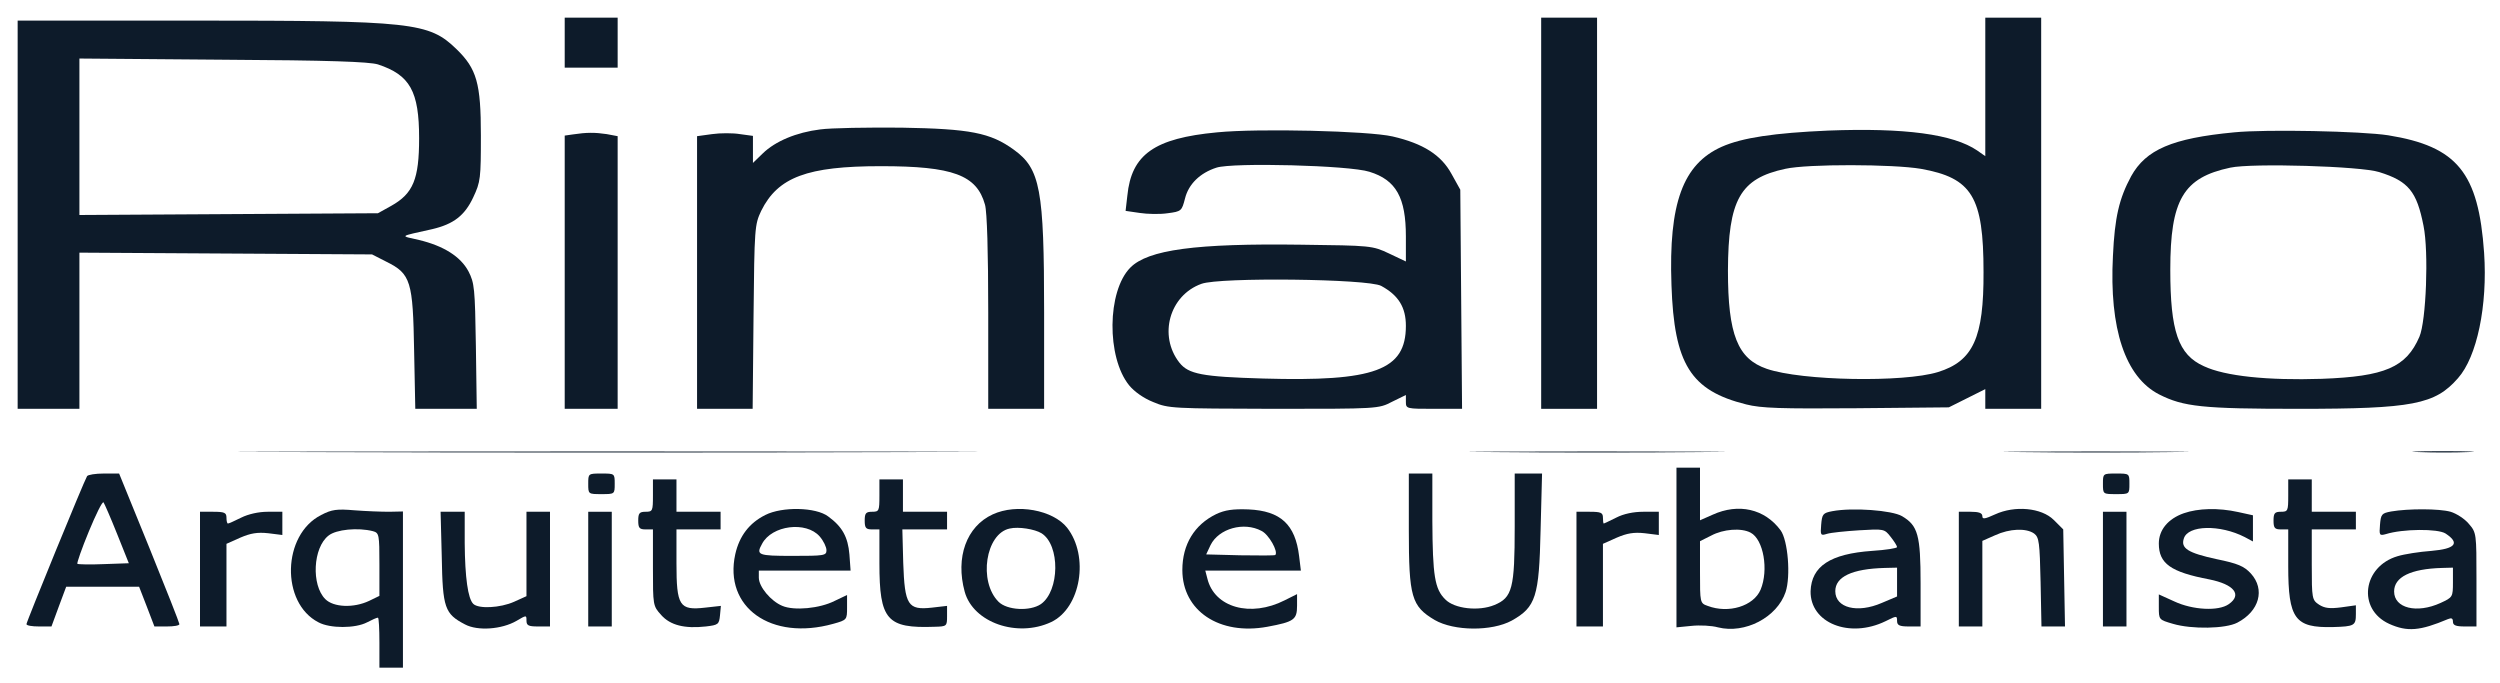
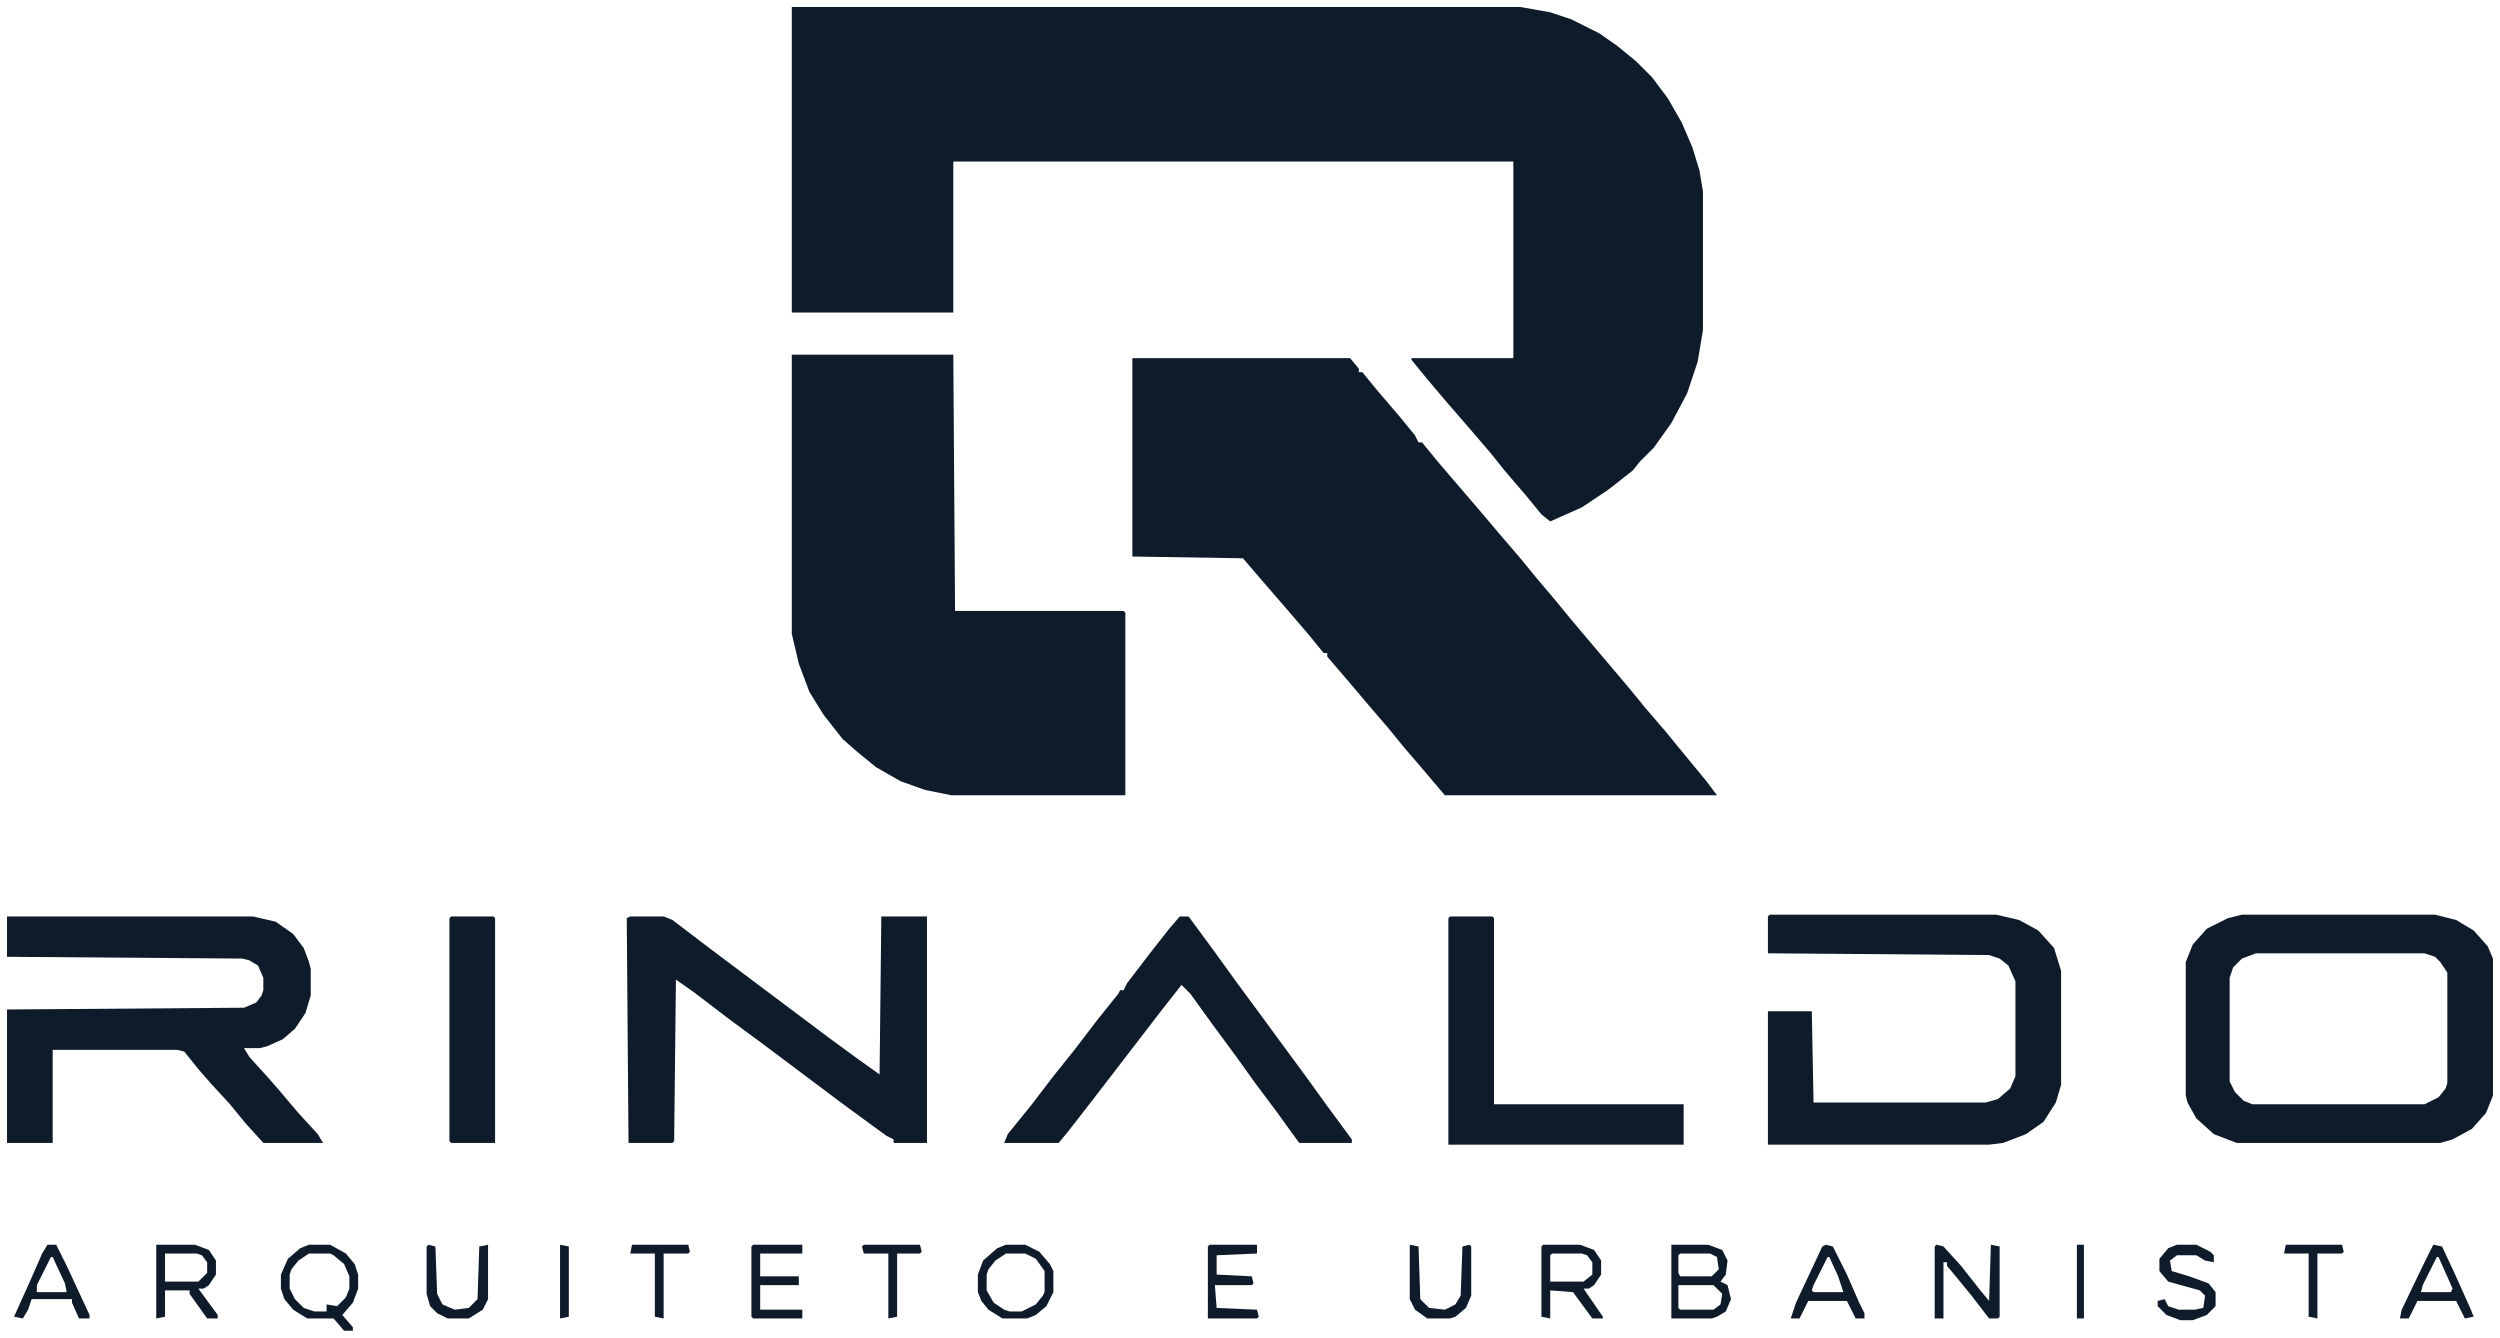
- <svg xmlns="http://www.w3.org/2000/svg" viewBox="0 0 850 232">
-   <g transform="translate(0.0,0)">
-     <g transform="translate(0,139) scale(0.1,-0.1)" fill="#0D1B2A" stroke="none">
-       <path d="M1920 1245 l0 -85 90 0 90 0 0 85 0 85 -90 0 -90 0 0 -85z" />
-       <path d="M5240 665 l0 -665 95 0 95 0 0 665 0 665 -95 0 -95 0 0 -665z" />
-       <path d="M6750 1094 l0 -235 -27 19 c-82 56 -247 78 -508 68 -182 -8 -291 -24 -361 -55 -132 -59 -181 -192 -171 -470 9 -269 65 -359 254 -406 51 -13 117 -15 375 -13 l314 3 62 31 62 31 0 -34 0 -33 95 0 95 0 0 665 0 665 -95 0 -95 0 0 -236z m-219 -278 c174 -31 213 -95 213 -351 1 -223 -35 -303 -155 -340 -116 -36 -463 -30 -582 11 -99 34 -132 116 -132 334 1 241 41 313 195 346 76 17 367 16 461 0z" />
-       <path d="M60 660 l0 -660 105 0 105 0 0 265 0 266 498 -3 497 -3 49 -25 c83 -41 90 -67 94 -302 l4 -198 104 0 105 0 -3 213 c-3 197 -5 215 -25 254 -27 51 -85 87 -168 107 -66 15 -71 11 45 37 72 17 110 46 139 108 25 53 26 65 26 211 0 177 -14 226 -83 293 -94 91 -147 97 -894 97 l-598 0 0 -660z m1225 511 c109 -36 140 -91 140 -251 0 -139 -20 -188 -95 -230 l-45 -25 -507 -3 -508 -3 0 266 0 266 488 -4 c364 -2 497 -7 527 -16z" />
-       <path d="M2789 950 c-81 -10 -153 -40 -196 -82 l-33 -32 0 46 0 46 -44 6 c-24 4 -67 4 -95 0 l-51 -7 0 -463 0 -464 94 0 95 0 3 313 c3 304 4 313 26 360 57 115 157 152 407 152 245 0 326 -30 354 -131 7 -24 11 -161 11 -366 l0 -328 95 0 95 0 0 329 c0 418 -13 487 -103 552 -80 58 -149 71 -382 75 -115 1 -240 -1 -276 -6z" />
-       <path d="M4138 940 c-213 -20 -291 -75 -305 -215 l-6 -52 48 -7 c26 -4 69 -5 95 -1 47 6 48 8 59 50 12 49 51 87 107 105 55 18 452 8 520 -14 91 -28 124 -88 124 -220 l0 -85 -57 27 c-57 27 -62 27 -298 30 -359 5 -522 -17 -582 -78 -79 -80 -81 -305 -4 -400 17 -21 49 -44 82 -57 52 -22 66 -22 410 -23 354 0 356 0 402 24 l47 23 0 -23 c0 -24 2 -24 96 -24 l95 0 -3 373 -3 372 -30 54 c-35 64 -96 103 -200 127 -82 19 -456 28 -597 14z m558 -522 c59 -32 84 -73 84 -136 0 -151 -106 -190 -485 -179 -208 6 -254 15 -285 54 -72 92 -34 229 75 268 62 23 567 17 611 -7z" />
-       <path d="M7596 940 c-211 -20 -300 -59 -350 -149 -41 -76 -56 -140 -62 -271 -13 -248 42 -412 157 -471 83 -42 147 -49 474 -49 389 0 464 15 542 104 65 73 101 247 89 426 -19 273 -91 362 -326 400 -89 14 -415 21 -524 10z m493 -135 c100 -31 128 -66 151 -183 18 -88 9 -324 -14 -377 -45 -104 -117 -135 -332 -143 -184 -6 -329 9 -401 43 -87 39 -114 119 -114 328 0 238 44 313 204 347 74 16 444 5 506 -15z" />
-       <path d="M1948 933 l-28 -4 0 -465 0 -464 90 0 90 0 0 464 0 463 -37 7 c-40 6 -69 6 -115 -1z" />
-     </g>
-   </g>
-   <g transform="translate(3.0,153)">
-     <g transform="translate(0,79) scale(0.1,-0.1)" fill="#0D1B2A" stroke="none">
-       <path d="M1018 783 c563 -2 1481 -2 2040 0 559 1 99 2 -1023 2 -1122 0 -1580 -1 -1017 -2z" />
-       <path d="M5048 783 c193 -2 511 -2 705 0 193 1 35 2 -353 2 -388 0 -546 -1 -352 -2z" />
-       <path d="M6843 783 c142 -2 372 -2 510 0 139 1 23 2 -258 2 -280 0 -394 -1 -252 -2z" />
-       <path d="M8193 783 c48 -2 125 -2 170 0 45 1 6 3 -88 3 -93 0 -130 -2 -82 -3z" />
-       <path d="M5670 459 l0 -272 51 5 c28 3 69 1 90 -5 92 -23 201 34 230 120 18 54 8 176 -17 210 -54 73 -143 93 -231 53 l-43 -19 0 89 0 90 -40 0 -40 0 0 -271z m252 50 c44 -23 62 -127 34 -194 -24 -56 -109 -82 -180 -55 -26 9 -26 11 -26 115 l0 105 38 19 c41 22 102 27 134 10z" />
-       <path d="M266 701 c-10 -16 -206 -495 -206 -503 0 -5 19 -8 43 -8 l42 0 25 68 25 67 124 0 124 0 26 -67 26 -68 42 0 c24 0 43 3 43 8 0 4 -46 121 -102 259 l-103 253 -52 0 c-28 0 -54 -4 -57 -9z m102 -196 l40 -100 -85 -3 c-47 -2 -87 -1 -90 1 -2 3 15 52 39 110 24 58 46 103 50 99 3 -4 24 -52 46 -107z" />
-       <path d="M1970 675 c0 -35 0 -35 45 -35 45 0 45 0 45 35 0 35 0 35 -45 35 -45 0 -45 0 -45 -35z" />
-       <path d="M4760 518 c0 -228 9 -259 88 -306 66 -38 194 -39 262 -2 82 46 93 81 98 307 l5 193 -47 0 -46 0 0 -181 c0 -209 -8 -241 -69 -266 -53 -22 -136 -13 -167 19 -36 35 -43 81 -44 266 l0 162 -40 0 -40 0 0 -192z" />
-       <path d="M7120 675 c0 -35 0 -35 45 -35 45 0 45 0 45 35 0 35 0 35 -45 35 -45 0 -45 0 -45 -35z" />
-       <path d="M2190 635 c0 -52 -1 -55 -25 -55 -21 0 -25 -5 -25 -30 0 -25 4 -30 25 -30 l25 0 0 -130 c0 -128 0 -130 28 -161 31 -35 80 -47 152 -39 42 5 45 7 48 38 l3 32 -54 -6 c-87 -10 -97 6 -97 151 l0 115 75 0 75 0 0 30 0 30 -75 0 -75 0 0 55 0 55 -40 0 -40 0 0 -55z" />
-       <path d="M2960 635 c0 -52 -1 -55 -25 -55 -21 0 -25 -5 -25 -30 0 -25 4 -30 25 -30 l25 0 0 -115 c0 -193 25 -222 188 -216 41 1 42 2 42 36 l0 35 -52 -6 c-81 -9 -92 8 -97 152 l-3 114 76 0 76 0 0 30 0 30 -75 0 -75 0 0 55 0 55 -40 0 -40 0 0 -55z" />
-       <path d="M7750 635 c0 -52 -1 -55 -25 -55 -21 0 -25 -5 -25 -30 0 -25 4 -30 25 -30 l25 0 0 -125 c0 -180 23 -210 152 -207 73 2 78 5 78 44 l0 30 -50 -7 c-39 -5 -56 -3 -75 9 -24 16 -25 20 -25 136 l0 120 75 0 75 0 0 30 0 30 -75 0 -75 0 0 55 0 55 -40 0 -40 0 0 -55z" />
-       <path d="M1062 569 c-133 -67 -138 -299 -9 -365 39 -21 125 -21 165 0 17 9 33 16 37 16 3 0 5 -38 5 -85 l0 -85 40 0 40 0 0 266 0 265 -47 -1 c-27 0 -79 2 -118 5 -59 5 -77 3 -113 -16z m176 -55 c21 -6 22 -11 22 -113 l0 -107 -35 -17 c-53 -25 -121 -22 -149 6 -48 48 -42 175 11 216 26 21 100 28 151 15z" />
-       <path d="M2572 569 c-54 -27 -88 -71 -102 -133 -40 -181 122 -296 333 -237 47 13 47 14 47 56 l0 42 -42 -20 c-51 -26 -138 -34 -178 -17 -39 16 -80 65 -80 96 l0 24 156 0 156 0 -4 55 c-5 59 -24 94 -72 129 -42 32 -157 34 -214 5z m185 -73 c13 -15 23 -36 23 -47 0 -18 -8 -19 -115 -19 -119 0 -125 3 -104 41 33 63 150 78 196 25z" />
-       <path d="M3345 571 c-89 -41 -127 -146 -95 -263 29 -105 179 -157 294 -103 101 48 130 224 54 321 -48 60 -171 83 -253 45z m166 -64 c64 -40 62 -196 -2 -241 -37 -25 -115 -21 -144 8 -69 69 -44 232 38 249 30 7 85 -2 108 -16z" />
-       <path d="M4105 572 c-74 -36 -115 -103 -115 -190 0 -139 126 -223 289 -193 91 17 101 24 101 72 l0 39 -42 -21 c-116 -59 -239 -25 -263 74 l-7 27 162 0 163 0 -6 49 c-13 108 -63 154 -172 159 -53 2 -80 -2 -110 -16z m154 -57 c25 -12 58 -71 47 -82 -2 -2 -55 -2 -119 -1 l-116 3 15 32 c28 56 113 80 173 48z" />
-       <path d="M6200 582 c-32 -6 -35 -10 -38 -46 -3 -36 -2 -38 20 -31 13 4 62 9 109 12 84 5 86 5 107 -22 12 -15 22 -31 22 -35 0 -4 -38 -10 -85 -13 -142 -10 -206 -52 -209 -137 -2 -108 132 -162 255 -102 38 19 39 19 39 1 0 -15 8 -19 40 -19 l40 0 0 146 c0 165 -9 197 -63 229 -34 20 -168 30 -237 17z m220 -241 l0 -49 -52 -22 c-83 -36 -158 -17 -158 40 0 49 57 76 168 79 l42 1 0 -49z" />
-       <path d="M6753 571 c-35 -16 -43 -17 -43 -6 0 11 -12 15 -40 15 l-40 0 0 -195 0 -195 40 0 40 0 0 145 0 146 43 19 c50 23 106 25 133 6 17 -13 19 -30 22 -165 l3 -151 40 0 40 0 -3 165 -3 165 -32 32 c-42 42 -133 50 -200 19z" />
-       <path d="M7395 575 c-54 -19 -85 -57 -85 -103 0 -68 40 -97 172 -122 84 -17 112 -52 66 -84 -35 -25 -123 -20 -185 9 l-53 24 0 -43 c0 -43 0 -43 48 -57 64 -19 179 -17 219 4 75 39 95 113 46 167 -23 25 -44 34 -117 49 -97 21 -122 37 -111 70 14 46 123 48 207 5 l28 -15 0 45 0 44 -50 11 c-68 15 -136 13 -185 -4z" />
-       <path d="M8100 581 c-32 -6 -35 -9 -38 -45 -3 -36 -2 -38 20 -32 57 18 177 19 203 2 50 -33 33 -52 -48 -59 -41 -3 -92 -11 -115 -18 -119 -35 -138 -180 -29 -230 62 -28 105 -24 200 16 12 5 17 3 17 -9 0 -12 10 -16 40 -16 l40 0 0 159 c0 157 0 160 -26 190 -14 17 -42 35 -62 41 -39 11 -144 11 -202 1z m210 -241 c0 -50 -1 -51 -42 -70 -81 -37 -158 -18 -158 39 0 49 56 77 163 80 l37 1 0 -50z" />
-       <path d="M650 385 l0 -195 45 0 45 0 0 141 0 140 47 21 c35 15 58 19 95 15 l48 -6 0 39 0 40 -50 0 c-31 0 -66 -8 -90 -20 -22 -11 -42 -20 -45 -20 -3 0 -5 9 -5 20 0 17 -7 20 -45 20 l-45 0 0 -195z" />
-       <path d="M1472 426 c3 -173 10 -193 79 -229 43 -23 125 -17 175 12 34 20 34 20 34 1 0 -17 7 -20 40 -20 l40 0 0 195 0 195 -40 0 -40 0 0 -143 0 -144 -42 -19 c-47 -21 -121 -25 -139 -7 -18 18 -28 89 -29 206 l0 107 -41 0 -41 0 4 -154z" />
-       <path d="M1970 385 l0 -195 40 0 40 0 0 195 0 195 -40 0 -40 0 0 -195z" />
-       <path d="M5330 385 l0 -195 45 0 45 0 0 141 0 140 47 21 c35 15 58 19 95 15 l48 -6 0 39 0 40 -53 0 c-33 0 -67 -7 -92 -20 -22 -11 -41 -20 -42 -20 -2 0 -3 9 -3 20 0 17 -7 20 -45 20 l-45 0 0 -195z" />
-       <path d="M7120 385 l0 -195 40 0 40 0 0 195 0 195 -40 0 -40 0 0 -195z" />
-     </g>
+ <svg xmlns="http://www.w3.org/2000/svg" viewBox="0 0 1424 762" width="1424" height="762">
+   <g fill="#0D1B2A">
+     <path d="M0,0 L415,0 L432,3 L444,7 L460,15 L470,22 L481,31 L490,40 L499,52 L507,66 L513,80 L517,93 L519,105 L519,184 L516,202 L510,220 L501,237 L491,251 L483,259 L479,264 L465,275 L450,285 L432,293 L427,289 L418,278 L406,264 L398,254 L386,240 L373,225 L362,212 L353,201 L353,200 L411,200 L411,88 L92,88 L92,174 L0,174 Z " transform="translate(451,4)" />
+     <path d="M0,0 L92,0 L93,146 L189,146 L190,147 L190,251 L91,251 L76,248 L62,243 L48,235 L37,226 L29,219 L18,205 L10,192 L4,176 L0,159 Z " transform="translate(451,202)" />
+     <path d="M0,0 L124,0 L129,6 L129,8 L131,8 L140,19 L152,33 L161,44 L163,48 L165,48 L174,59 L186,73 L198,87 L209,100 L221,114 L230,125 L241,138 L250,149 L261,162 L272,175 L283,188 L292,199 L304,213 L313,224 L327,241 L333,249 L178,249 L167,236 L155,222 L146,211 L134,197 L123,184 L111,170 L111,168 L109,168 L100,157 L88,143 L75,128 L63,114 L0,113 Z " transform="translate(645,204)" />
+     <path d="M0,0 L129,0 L142,3 L153,9 L162,19 L166,32 L166,97 L163,107 L156,118 L146,125 L133,130 L125,131 L-1,131 L-1,55 L24,55 L25,107 L123,107 L130,105 L137,99 L140,92 L140,38 L136,29 L131,25 L125,23 L-1,22 L-1,1 Z " transform="translate(1008,521)" />
+     <path d="M0,0 L110,0 L122,3 L132,9 L140,18 L143,25 L143,103 L139,113 L131,122 L120,128 L113,130 L-3,130 L-16,125 L-26,116 L-31,107 L-32,103 L-32,27 L-28,17 L-20,8 L-8,2 Z M8,22 L0,25 L-5,30 L-7,36 L-7,95 L-4,101 L1,106 L6,108 L104,108 L112,104 L116,99 L117,96 L117,33 L113,27 L110,24 L104,22 Z " transform="translate(1277,521)" />
+     <path d="M0,0 L140,0 L153,3 L163,10 L169,18 L172,26 L173,30 L173,45 L170,55 L164,64 L157,70 L148,74 L144,75 L135,75 L138,80 L148,91 L155,99 L166,112 L177,124 L180,129 L146,129 L136,118 L127,107 L116,95 L109,87 L101,77 L97,76 L26,76 L26,129 L0,129 L0,53 L135,52 L142,49 L145,45 L146,42 L146,35 L143,28 L138,25 L134,24 L0,23 Z " transform="translate(4,522)" />
+     <path d="M0,0 L24,0 L25,1 L25,129 L0,129 L-1,128 L-1,1 Z " transform="translate(257,522)" />
+     <path d="M0,0 L5,0 L19,19 L32,37 L46,56 L57,71 L71,90 L84,108 L98,127 L98,129 L68,129 L55,111 L43,95 L33,81 L19,62 L6,44 L1,39 L-10,53 L-20,66 L-30,79 L-40,92 L-50,105 L-64,123 L-69,129 L-100,129 L-98,124 L-85,108 L-72,91 L-60,76 L-47,59 L-35,44 L-34,42 L-32,42 L-30,38 L-17,21 L-6,7 Z " transform="translate(672,522)" />
+     <path d="M0,0 L24,0 L25,1 L25,107 L133,107 L133,130 L-1,130 L-1,1 Z " transform="translate(826,522)" />
+     <path d="M0,0 L19,0 L24,2 L45,18 L65,33 L81,45 L97,57 L113,69 L128,80 L142,90 L143,0 L169,0 L169,129 L150,129 L150,127 L146,125 L135,117 L120,106 L104,94 L92,85 L76,73 L57,59 L36,43 L26,36 L25,128 L24,129 L-1,129 L-2,1 Z " transform="translate(359,522)" />
+     <path d="M0,0 L5,0 L11,12 L24,40 L24,42 L18,42 L14,33 L14,31 L-9,31 L-11,37 L-14,42 L-19,41 L-10,21 L-3,5 Z M2,7 L-6,23 L-6,27 L11,27 L10,22 L3,7 Z " transform="translate(27,709)" />
+     <path d="M0,0 L22,0 L30,3 L34,9 L34,17 L30,23 L27,25 L24,25 L35,40 L35,42 L29,42 L19,28 L19,26 L5,26 L5,41 L0,42 Z M5,5 L5,21 L24,21 L29,16 L29,10 L26,6 L23,5 Z " transform="translate(89,709)" />
+     <path d="M0,0 L12,0 L21,5 L26,11 L28,17 L28,25 L25,33 L19,40 L25,47 L25,49 L20,49 L14,42 L-1,42 L-9,37 L-14,31 L-16,25 L-16,17 L-12,8 L-5,2 Z M0,5 L-6,9 L-10,14 L-11,17 L-11,25 L-8,31 L-3,36 L3,38 L10,38 L10,34 L16,35 L21,30 L23,25 L23,18 L20,11 L14,6 L12,5 Z " transform="translate(176,709)" />
+     <path d="M0,0 L4,1 L5,28 L8,34 L15,37 L23,36 L28,31 L29,1 L34,0 L34,31 L31,37 L23,42 L11,42 L5,39 L1,35 L-1,28 L-1,1 Z " transform="translate(244,709)" />
+     <path d="M0,0 L5,1 L5,41 L0,42 Z " transform="translate(319,709)" />
+     <path d="M0,0 L32,0 L33,4 L32,5 L18,5 L18,42 L13,41 L13,5 L-1,5 Z " transform="translate(360,709)" />
+     <path d="M0,0 L28,0 L28,5 L4,5 L4,18 L26,18 L26,23 L4,23 L4,37 L28,37 L28,42 L0,42 L-1,41 L-1,1 Z " transform="translate(429,709)" />
+     <path d="M0,0 L32,0 L33,4 L32,5 L19,5 L19,41 L14,42 L14,5 L0,5 L-1,1 Z " transform="translate(492,709)" />
+     <path d="M0,0 L11,0 L19,4 L25,11 L27,15 L27,27 L23,35 L17,40 L12,42 L-2,42 L-10,37 L-14,32 L-16,27 L-16,17 L-13,9 L-5,2 Z M0,5 L-6,9 L-10,14 L-11,17 L-11,26 L-7,33 L-1,37 L2,38 L9,38 L17,34 L21,29 L22,27 L22,15 L17,8 L11,5 Z " transform="translate(573,709)" />
+     <path d="M0,0 L27,0 L27,5 L4,6 L4,17 L24,18 L25,22 L24,23 L3,23 L4,36 L27,37 L28,41 L27,42 L-1,42 L-1,1 Z " transform="translate(689,709)" />
+     <path d="M0,0 L5,1 L6,31 L11,36 L20,37 L26,34 L29,29 L30,1 L34,0 L35,1 L35,29 L32,36 L26,41 L23,42 L10,42 L3,37 L0,31 Z " transform="translate(803,709)" />
+     <path d="M0,0 L21,0 L29,3 L33,9 L33,17 L29,23 L26,25 L23,25 L34,41 L34,42 L28,42 L17,27 L4,26 L4,42 L-1,41 L-1,1 Z M5,5 L4,6 L4,21 L23,21 L28,17 L28,10 L25,6 L22,5 Z " transform="translate(879,709)" />
+     <path d="M0,0 L21,0 L29,3 L32,9 L31,17 L28,21 L32,23 L34,31 L31,38 L26,41 L23,42 L0,42 Z M5,5 L4,6 L4,16 L5,18 L23,18 L27,14 L26,7 L22,5 Z M4,23 L4,36 L5,37 L24,37 L28,34 L29,28 L24,23 Z " transform="translate(952,709)" />
+     <path d="M0,0 L4,1 L12,17 L19,33 L22,39 L22,42 L17,42 L12,32 L-10,32 L-15,42 L-20,42 L-17,33 L-2,1 Z M1,7 L-7,23 L-8,26 L-7,27 L10,27 L7,18 L2,7 Z " transform="translate(1040,709)" />
+     <path d="M0,0 L4,1 L14,12 L25,26 L30,32 L31,0 L36,1 L36,41 L35,42 L30,42 L20,29 L11,18 L6,12 L6,10 L4,10 L4,42 L-1,42 L-1,1 Z " transform="translate(1103,709)" />
+     <path d="M0,0 L4,0 L4,42 L0,42 Z " transform="translate(1183,709)" />
+     <path d="M0,0 L11,0 L19,4 L21,6 L21,10 L16,9 L11,6 L0,6 L-4,9 L-3,15 L7,18 L18,22 L22,27 L22,35 L17,40 L9,43 L2,43 L-6,40 L-11,35 L-11,32 L-7,31 L-5,35 L1,37 L10,37 L15,36 L16,29 L13,26 L-5,21 L-10,15 L-10,8 L-5,2 Z " transform="translate(1240,709)" />
+     <path d="M0,0 L32,0 L33,4 L32,5 L18,5 L18,42 L13,41 L13,5 L-1,5 Z " transform="translate(1302,709)" />
+     <path d="M0,0 L5,1 L12,16 L21,36 L23,41 L18,42 L13,32 L-9,32 L-14,42 L-19,42 L-18,37 L-5,10 Z M2,7 L-6,23 L-7,27 L10,27 L11,25 L3,7 Z " transform="translate(1386,709)" />
  </g>
</svg>
